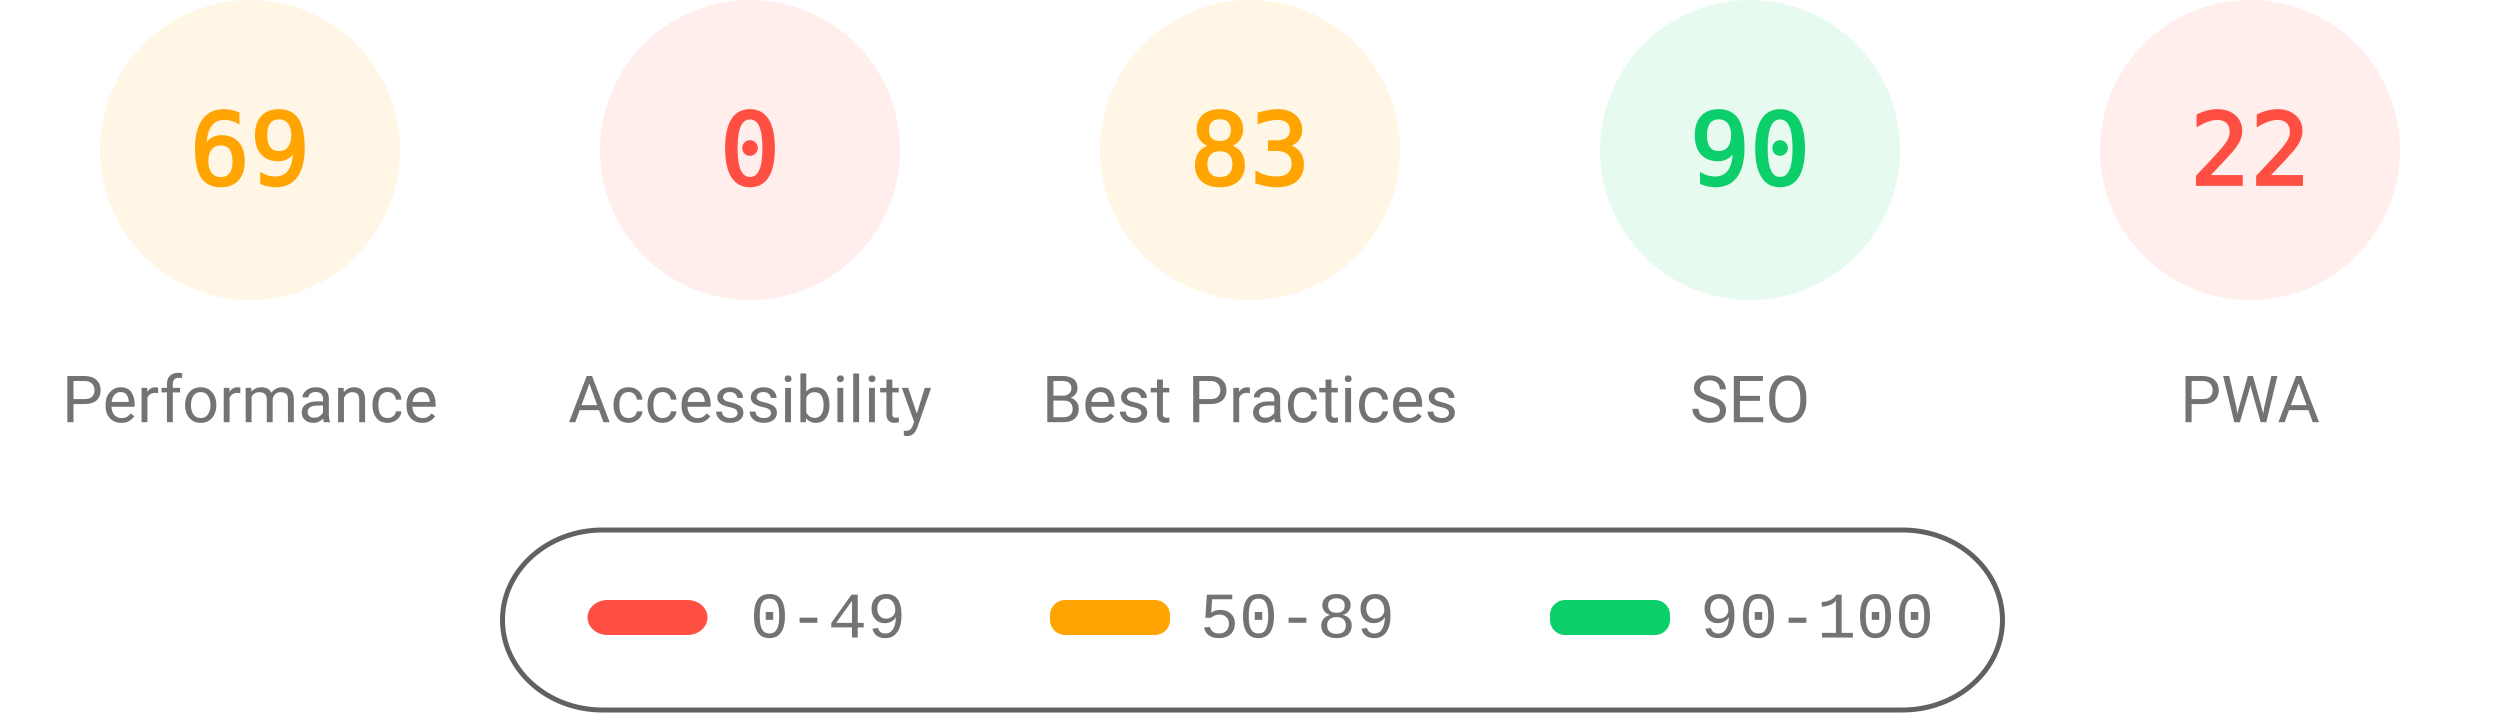
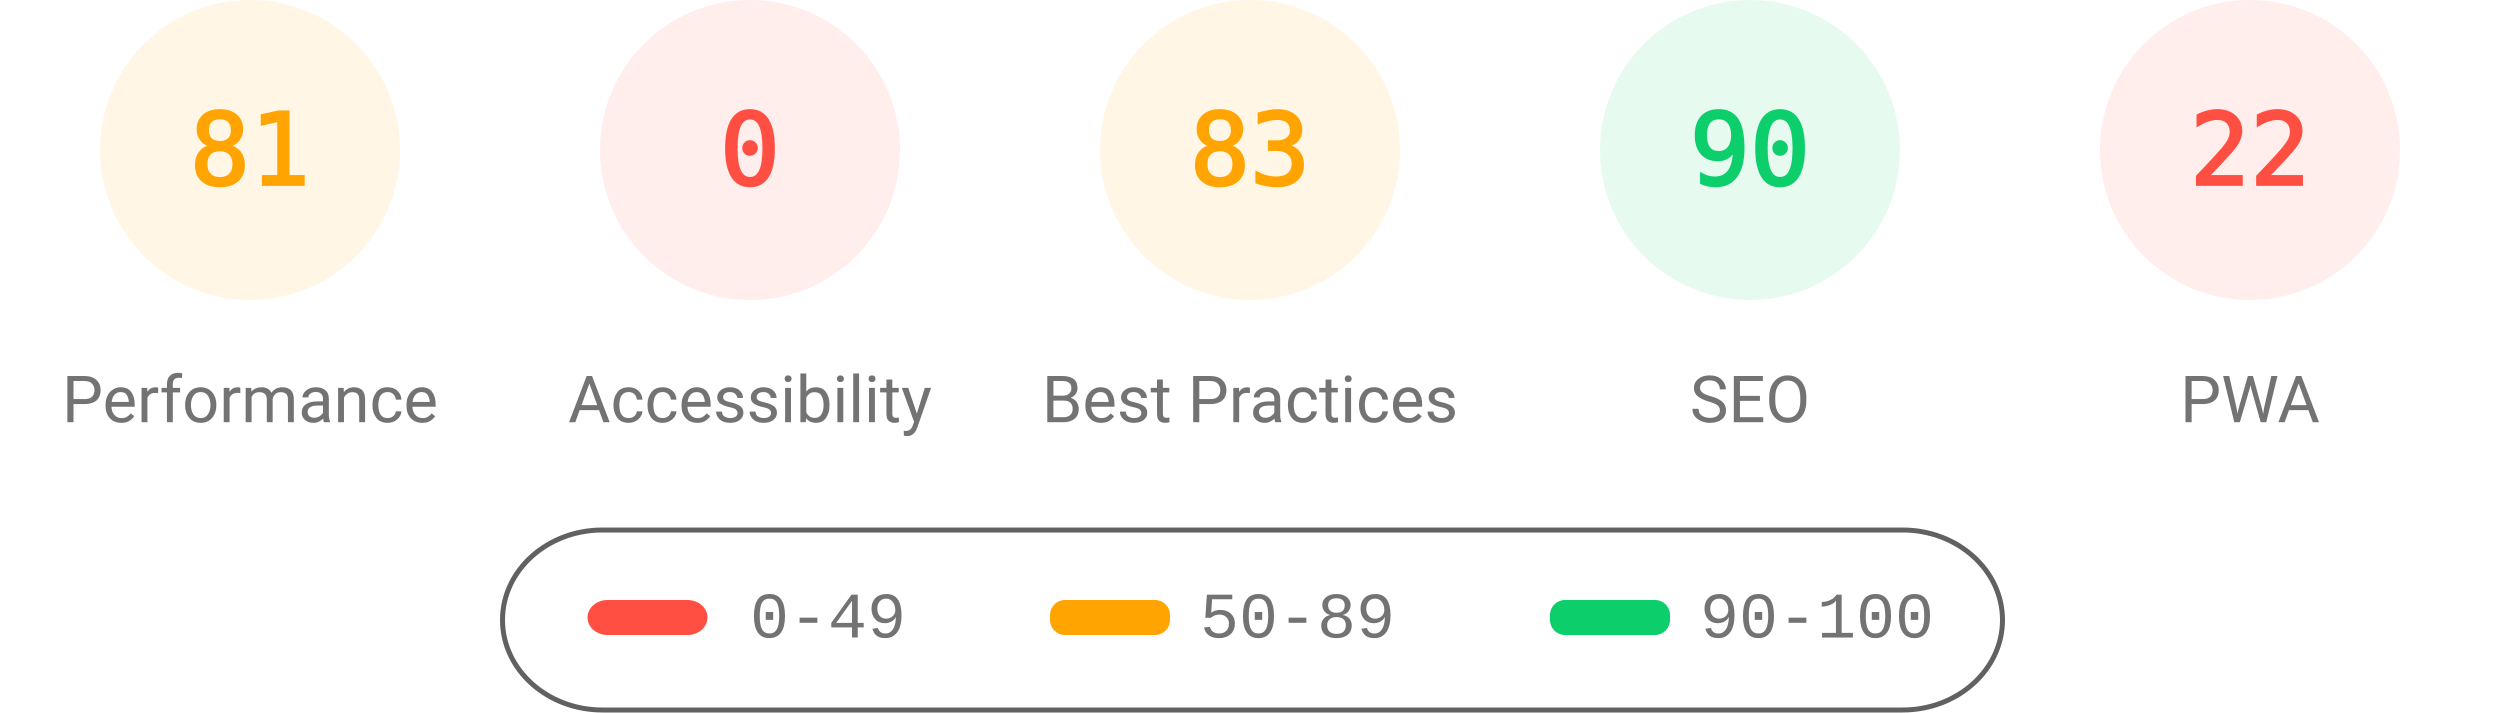
<svg xmlns="http://www.w3.org/2000/svg" fill="none" width="1000" height="285">
  <style>.gauge-base{opacity:.1}.gauge-arc{fill:none;animation-delay:250ms;stroke-linecap:round;transform:rotate(-90deg);transform-origin:100px 60px;animation:load-gauge 1s ease forwards}.guage-text{font-size:40px;font-family:monospace;text-align:center}.guage-red{color:#ff4e42;fill:#ff4e42;stroke:#ff4e42}.guage-orange{color:#ffa400;fill:#ffa400;stroke:#ffa400}.guage-green{color:#0cce6b;fill:#0cce6b;stroke:#0cce6b}.guage-undefined{color:#5c5c5c;fill:#5c5c5c;stroke:#5c5c5c}.guage-title{color:#737373;fill:#737373;stroke:none;font-size:26px;line-height:26px;font-family:Roboto,Halvetica,Arial,sans-serif}@keyframes load-gauge{from{stroke-dasharray:0 352.858}}</style>
  <svg class="guage-div guage-perf guage-orange" viewBox="0 0 200 200" width="200" height="200">
    <circle class="gauge-base" r="56" cx="100" cy="60" stroke-width="8" />
-     <circle class="gauge-arc guage-arc-1" r="56" cx="100" cy="60" stroke-width="8" style="stroke-dasharray:242.782,351.858" />
-     <text class="guage-text" x="100" y="60" alignment-baseline="central" dominant-baseline="central" text-anchor="middle">69</text>
+     <circle class="gauge-arc guage-arc-1" r="56" cx="100" cy="60" stroke-width="8" style="stroke-dasharray:285.005,351.858" />
+     <text class="guage-text" x="100" y="60" alignment-baseline="central" dominant-baseline="central" text-anchor="middle">81</text>
    <text class="guage-title" x="100" y="160" alignment-baseline="central" dominant-baseline="central" text-anchor="middle">Performance</text>
  </svg>
  <svg class="guage-div guage-acc guage-red" viewBox="0 0 200 200" width="200" height="200" x="200">
    <circle class="gauge-base" r="56" cx="100" cy="60" stroke-width="8" />
    <circle class="gauge-arc guage-arc-2" r="56" cx="100" cy="60" stroke-width="8" style="stroke-dasharray:0,351.858" />
    <text class="guage-text" x="100" y="60" alignment-baseline="central" dominant-baseline="central" text-anchor="middle">0</text>
    <text class="guage-title" x="100" y="160" alignment-baseline="central" dominant-baseline="central" text-anchor="middle">Accessibility</text>
  </svg>
  <svg class="guage-div guage-best guage-orange" viewBox="0 0 200 200" width="200" height="200" x="400">
    <circle class="gauge-base" r="56" cx="100" cy="60" stroke-width="8" />
    <circle class="gauge-arc guage-arc-3" r="56" cx="100" cy="60" stroke-width="8" style="stroke-dasharray:292.042,351.858" />
    <text class="guage-text" x="100" y="60" alignment-baseline="central" dominant-baseline="central" text-anchor="middle">83</text>
    <text class="guage-title" x="100" y="160" alignment-baseline="central" dominant-baseline="central" text-anchor="middle">Best Practices</text>
  </svg>
  <svg class="guage-div guage-seo guage-green" viewBox="0 0 200 200" width="200" height="200" x="600">
    <circle class="gauge-base" r="56" cx="100" cy="60" stroke-width="8" />
    <circle class="gauge-arc guage-arc-4" r="56" cx="100" cy="60" stroke-width="8" style="stroke-dasharray:316.672,351.858" />
    <text class="guage-text" x="100" y="60" alignment-baseline="central" dominant-baseline="central" text-anchor="middle">90</text>
    <text class="guage-title" x="100" y="160" alignment-baseline="central" dominant-baseline="central" text-anchor="middle">SEO</text>
  </svg>
  <svg class="guage-div guage-pwa guage-red" viewBox="0 0 200 200" width="200" height="200" x="800">
    <circle class="gauge-base" r="56" cx="100" cy="60" stroke-width="8" />
    <circle class="gauge-arc guage-arc-4" r="56" cx="100" cy="60" stroke-width="8" style="stroke-dasharray:77.409,351.858" />
    <text class="guage-text" x="100" y="60" alignment-baseline="central" dominant-baseline="central" text-anchor="middle">22</text>
    <text class="guage-title" x="100" y="160" alignment-baseline="central" dominant-baseline="central" text-anchor="middle">PWA</text>
  </svg>
  <svg width="604" height="76" x="200" y="210">
    <path fill="none" id="canvas_background" d="M-1-1h604v80H-1z" />
    <rect fill-opacity="0" stroke="#616161" stroke-width="2" rx="40" id="svg_2" height="72" width="600" y="2" x="1" fill="#000" />
    <rect stroke="#000" rx="8" id="svg_3" height="14" width="48" y="30" x="35" stroke-opacity="null" stroke-width="0" fill="#ff4e42" />
    <rect stroke="#000" rx="6" id="svg_4" height="14" width="48" y="30" x="220" stroke-opacity="null" stroke-width="0" fill="#ffa400" />
    <rect stroke="#000" rx="6" id="svg_5" height="14" width="48" y="30" x="420" stroke-opacity="null" stroke-width="0" fill="#0cce6b" />
    <text xml:space="preserve" text-anchor="start" font-family="'Courier New', Courier, monospace" font-size="26" id="svg_6" y="45" x="100" stroke-opacity="null" stroke-width="0" stroke="#000" fill="#737373">0-49</text>
    <text xml:space="preserve" text-anchor="start" font-family="'Courier New', Courier, monospace" font-size="26" id="svg_7" y="45" x="280" stroke-opacity="null" stroke-width="0" stroke="#000" fill="#737373">50-89</text>
    <text xml:space="preserve" text-anchor="start" font-family="'Courier New', Courier, monospace" font-size="26" id="svg_8" y="45" x="480" stroke-opacity="null" stroke-width="0" stroke="#000" fill="#737373">90-100</text>
  </svg>
</svg>
